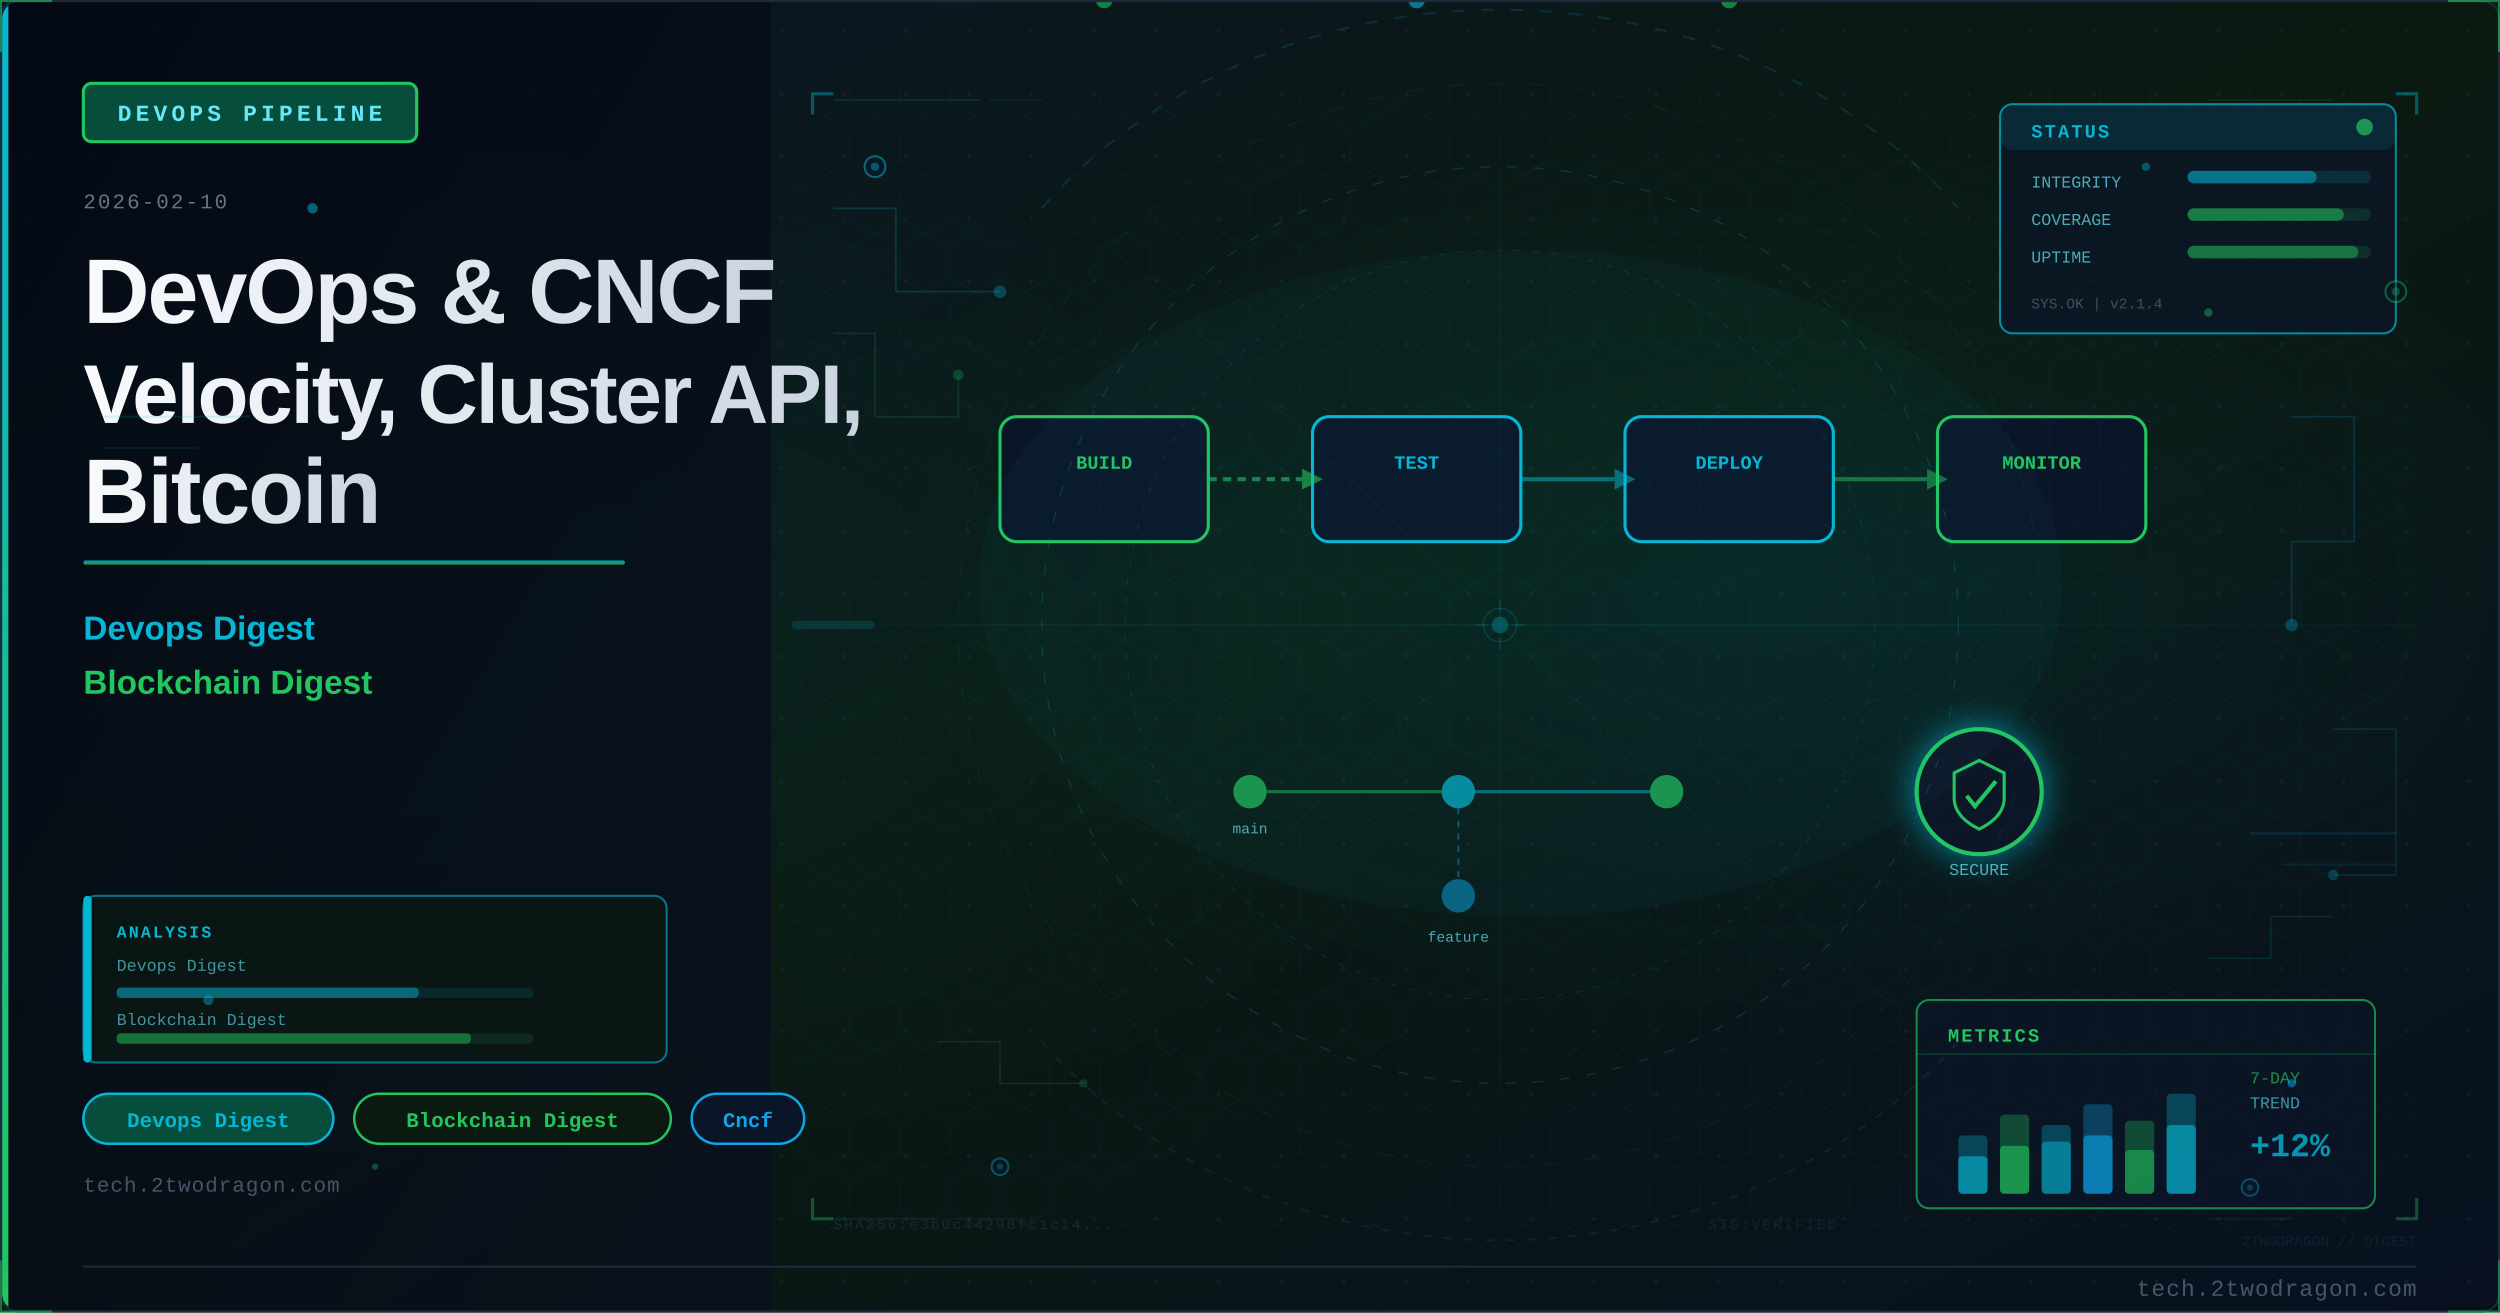
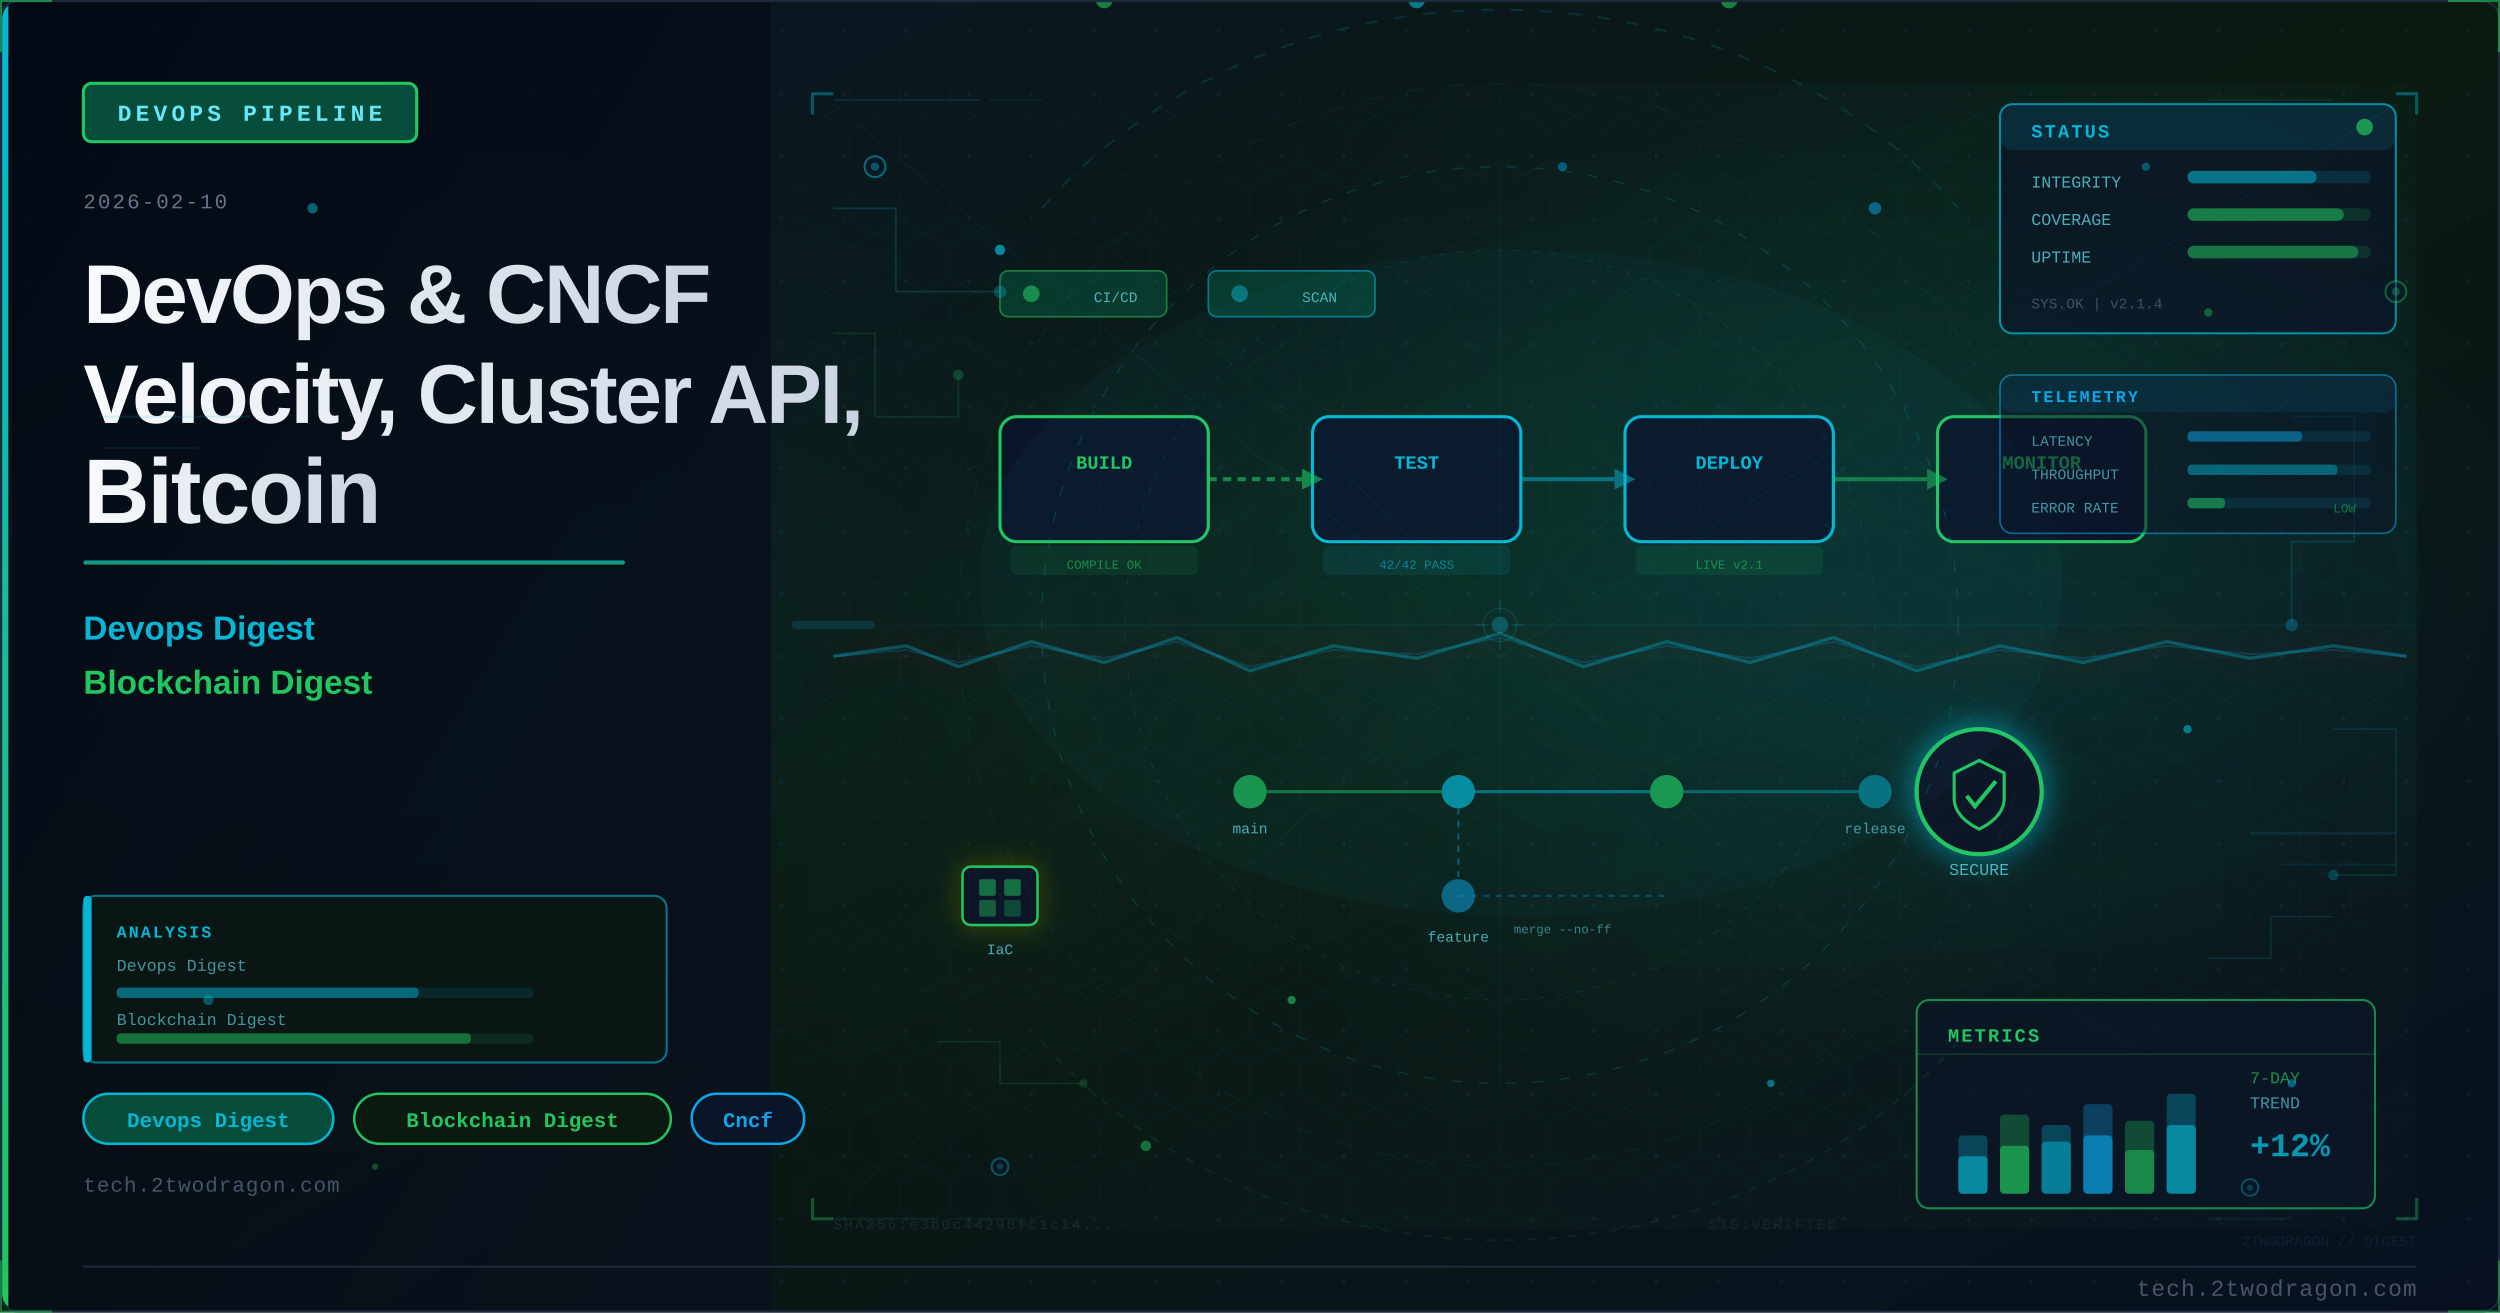
<svg xmlns="http://www.w3.org/2000/svg" viewBox="0 0 1200 630" width="1200" height="630">
  <defs>
    <linearGradient id="ubeeb60bg" x1="0%" y1="0%" x2="100%" y2="100%">
      <stop offset="0%" style="stop-color:#0a1628" />
      <stop offset="50%" style="stop-color:#0a1a10" />
      <stop offset="100%" style="stop-color:#081020" />
    </linearGradient>
    <linearGradient id="ubeeb60accent" x1="0%" y1="0%" x2="0%" y2="100%">
      <stop offset="0%" style="stop-color:#06b6d4" />
      <stop offset="100%" style="stop-color:#22c55e" />
    </linearGradient>
    <linearGradient id="ubeeb60title" x1="0%" y1="0%" x2="100%" y2="0%">
      <stop offset="0%" style="stop-color:#f8fafc" />
      <stop offset="100%" style="stop-color:#cbd5e1" />
    </linearGradient>
    <linearGradient id="ubeeb60panel" x1="0%" y1="0%" x2="100%" y2="100%">
      <stop offset="0%" style="stop-color:#020810;stop-opacity:0.85" />
      <stop offset="100%" style="stop-color:#0a0f1e;stop-opacity:0.75" />
    </linearGradient>
    <radialGradient id="ubeeb60ambientL" cx="20%" cy="50%" r="40%">
      <stop offset="0%" style="stop-color:#06b6d4;stop-opacity:0.06" />
      <stop offset="100%" style="stop-color:#06b6d4;stop-opacity:0" />
    </radialGradient>
    <radialGradient id="ubeeb60ambientR" cx="70%" cy="45%" r="35%">
      <stop offset="0%" style="stop-color:#06b6d4;stop-opacity:0.08" />
      <stop offset="100%" style="stop-color:#06b6d4;stop-opacity:0" />
    </radialGradient>
    <filter id="ubeeb60glow" x="-100%" y="-100%" width="300%" height="300%">
      <feDropShadow dx="0" dy="0" stdDeviation="8" flood-color="#06b6d4" flood-opacity="0.7" />
    </filter>
    <filter id="ubeeb60blur" x="-50%" y="-50%" width="200%" height="200%">
      <feGaussianBlur stdDeviation="12" />
    </filter>
    <filter id="ubeeb60textglow" x="-20%" y="-20%" width="140%" height="140%">
      <feDropShadow dx="0" dy="0" stdDeviation="4" flood-color="#06b6d4" flood-opacity="0.5" />
    </filter>
+     <filter id="ubeeb60fxGlow" x="-50%" y="-50%" width="200%" height="200%">
+       <feGaussianBlur stdDeviation="6" result="b" />
+       <feColorMatrix in="b" type="matrix" values="1.2 0.4 0 0 0 0.5 0.6 0 0 0 0 0 0 0 0 0 0 0 0.85 0" result="g" />
+       <feMerge>
+         <feMergeNode in="g" />
+         <feMergeNode in="SourceGraphic" />
+       </feMerge>
+     </filter>
+     <filter id="ubeeb60fxRed" x="-60%" y="-60%" width="220%" height="220%">
+       <feGaussianBlur stdDeviation="8" result="b" />
+       <feColorMatrix in="b" type="matrix" values="1.3 0 0 0 0.7 0 0 0 0 0 0 0 0 0 0 0 0 0 0.95 0" result="g" />
+       <feMerge>
+         <feMergeNode in="g" />
+         <feMergeNode in="SourceGraphic" />
+       </feMerge>
+     </filter>
+     <radialGradient id="ubeeb60sceneGlow1" cx="75%" cy="30%" r="50%">
+       <stop offset="0%" stop-color="#06b6d4" stop-opacity="0.15" />
+       <stop offset="100%" stop-color="#06b6d4" stop-opacity="0" />
+     </radialGradient>
+     <radialGradient id="ubeeb60sceneGlow2" cx="60%" cy="70%" r="60%">
+       <stop offset="0%" stop-color="#22c55e" stop-opacity="0.10" />
+       <stop offset="100%" stop-color="#22c55e" stop-opacity="0" />
+     </radialGradient>
    <pattern id="ubeeb60dots" x="0" y="0" width="30" height="30" patternUnits="userSpaceOnUse">
      <circle cx="15" cy="15" r="1" fill="#1e293b" opacity="0.7" />
    </pattern>
    <clipPath id="ubeeb60clip">
      <rect x="1" y="1" width="1198" height="628" rx="8" ry="8" />
    </clipPath>
    <style>
-       @keyframes ubeeb60pulse { 0%,100%{opacity:0.4} 50%{opacity:1} }
-       @keyframes ubeeb60glimmer { 0%{opacity:0.3} 50%{opacity:0.7} 100%{opacity:0.3} }
+       @keyframes ubeeb60floatUp { 0%{transform:translateY(0);opacity:0.9} 85%{opacity:0.5} 100%{transform:translateY(-80px);opacity:0} }
+       @keyframes ubeeb60pulse { 0%,100%{opacity:0.5} 50%{opacity:1} }
+       @keyframes ubeeb60crackFx { 0%,100%{stroke-opacity:0.6} 50%{stroke-opacity:1} }
+       @keyframes ubeeb60glimmer { 0%{opacity:0.3} 50%{opacity:0.85} 100%{opacity:0.3} }
      @keyframes ubeeb60dash { to{stroke-dashoffset:-20} }
+       @keyframes ubeeb60rotSpin { from{transform:rotate(0deg)} to{transform:rotate(360deg)} }
+       .ubeeb60fa { animation: ubeeb60floatUp 3.2s ease-in infinite; }
+       .ubeeb60fb { animation: ubeeb60floatUp 3.8s ease-in infinite; animation-delay:0.9s; }
+       .ubeeb60fc { animation: ubeeb60floatUp 2.9s ease-in infinite; animation-delay:1.7s; }
+       .ubeeb60crack { animation: ubeeb60crackFx 1.9s ease-in-out infinite; }
+       .ubeeb60blink { animation: ubeeb60pulse 2.2s ease-in-out infinite; }
    </style>
  </defs>
  <rect width="1200" height="630" fill="url(#ubeeb60bg)" />
  <g clip-path="url(#ubeeb60clip)">
    <rect width="1200" height="630" fill="url(#ubeeb60dots)" opacity="0.6" />
    <rect width="1200" height="630" fill="url(#ubeeb60ambientL)" />
    <rect width="1200" height="630" fill="url(#ubeeb60ambientR)" />
    <rect x="0" y="0" width="370" height="630" fill="url(#ubeeb60panel)" />
    <rect x="0" y="0" width="4" height="630" fill="url(#ubeeb60accent)" />
    <rect x="40" y="40" width="160" height="28" rx="4" fill="#064e3b" stroke="#22c55e" stroke-width="1.5" />
    <text x="120" y="58" font-family="Courier New, monospace" font-size="11" fill="#67e8f9" text-anchor="middle" letter-spacing="2" font-weight="bold">DEVOPS PIPELINE</text>
    <text x="40" y="100" font-family="Courier New, monospace" font-size="10" fill="#64748b" letter-spacing="1">2026-02-10</text>
-     <text x="40" y="155" font-family="Segoe UI, Arial, sans-serif" font-size="44" fill="url(#ubeeb60title)" font-weight="700" letter-spacing="-1">DevOps &amp; CNCF</text>
+     <text x="40" y="155" font-family="Segoe UI, Arial, sans-serif" font-size="40" fill="url(#ubeeb60title)" font-weight="700" letter-spacing="-1">DevOps &amp; CNCF</text>
    <text x="40" y="203" font-family="Segoe UI, Arial, sans-serif" font-size="40" fill="url(#ubeeb60title)" font-weight="700" letter-spacing="-1">Velocity, Cluster API,</text>
    <text x="40" y="251" font-family="Segoe UI, Arial, sans-serif" font-size="44" fill="url(#ubeeb60title)" font-weight="700" letter-spacing="-1">Bitcoin</text>
    <rect x="40" y="269" width="260" height="2" rx="1" fill="url(#ubeeb60accent)" opacity="0.8" />
    <text x="40" y="307" font-family="Segoe UI, Arial, sans-serif" font-size="16" fill="#06b6d4" font-weight="600">Devops Digest</text>
    <text x="40" y="333" font-family="Segoe UI, Arial, sans-serif" font-size="16" fill="#22c55e" font-weight="600">Blockchain Digest</text>
    <rect x="40" y="525" width="120" height="24" rx="12" fill="#064e3b" stroke="#06b6d4" stroke-width="1.2" />
    <text x="100" y="541" font-family="Courier New, monospace" font-size="10" fill="#06b6d4" text-anchor="middle" font-weight="bold">Devops Digest</text>
    <rect x="170" y="525" width="152" height="24" rx="12" fill="#0a1a10" stroke="#22c55e" stroke-width="1.2" />
    <text x="246" y="541" font-family="Courier New, monospace" font-size="10" fill="#22c55e" text-anchor="middle" font-weight="bold">Blockchain Digest</text>
    <rect x="332" y="525" width="54" height="24" rx="12" fill="#0a1628" stroke="#0ea5e9" stroke-width="1.2" />
    <text x="359" y="541" font-family="Courier New, monospace" font-size="10" fill="#0ea5e9" text-anchor="middle" font-weight="bold">Cncf</text>
    <text x="40" y="572" font-family="Courier New, monospace" font-size="10" fill="#475569" letter-spacing="0.5">tech.2twodragon.com</text>
+     <rect x="380" y="40" width="780" height="550" fill="url(#ubeeb60sceneGlow1)" opacity="0.6" />
+     <rect x="380" y="40" width="780" height="550" fill="url(#ubeeb60sceneGlow2)" opacity="0.5" />
    <rect x="480" y="200" width="100" height="60" rx="8" fill="#0a1628" stroke="#22c55e" stroke-width="1.5" />
    <text x="530" y="225" font-family="Courier New, monospace" font-size="9" fill="#22c55e" text-anchor="middle" font-weight="bold">BUILD</text>
    <circle cx="530" y="248" r="4" fill="#22c55e" opacity="0.6" style="animation: ubeeb60pulse 2s ease-in-out infinite" />
    <rect x="630" y="200" width="100" height="60" rx="8" fill="#0a1628" stroke="#06b6d4" stroke-width="1.5" />
    <text x="680" y="225" font-family="Courier New, monospace" font-size="9" fill="#06b6d4" text-anchor="middle" font-weight="bold">TEST</text>
    <circle cx="680" y="248" r="4" fill="#06b6d4" opacity="0.6" />
    <rect x="780" y="200" width="100" height="60" rx="8" fill="#0a1628" stroke="#06b6d4" stroke-width="1.5" />
    <text x="830" y="225" font-family="Courier New, monospace" font-size="9" fill="#06b6d4" text-anchor="middle" font-weight="bold">DEPLOY</text>
    <circle cx="830" y="248" r="4" fill="#22c55e" opacity="0.6" />
    <rect x="930" y="200" width="100" height="60" rx="8" fill="#0a1628" stroke="#22c55e" stroke-width="1.5" />
    <text x="980" y="225" font-family="Courier New, monospace" font-size="9" fill="#22c55e" text-anchor="middle" font-weight="bold">MONITOR</text>
    <line x1="580" y1="230" x2="625" y2="230" stroke="#22c55e" stroke-width="2" opacity="0.6" stroke-dasharray="4 3" style="animation: ubeeb60dash 1.5s linear infinite" />
    <polygon points="625,225 635,230 625,235" fill="#22c55e" opacity="0.6" />
    <line x1="730" y1="230" x2="775" y2="230" stroke="#06b6d4" stroke-width="2" opacity="0.5" />
    <polygon points="775,225 785,230 775,235" fill="#06b6d4" opacity="0.5" />
    <line x1="880" y1="230" x2="925" y2="230" stroke="#22c55e" stroke-width="2" opacity="0.5" />
    <polygon points="925,225 935,230 925,235" fill="#22c55e" opacity="0.5" />
    <circle cx="600" cy="380" r="8" fill="#22c55e" opacity="0.7" />
    <circle cx="700" cy="380" r="8" fill="#06b6d4" opacity="0.7" />
    <circle cx="800" cy="380" r="8" fill="#22c55e" opacity="0.7" />
    <circle cx="700" cy="430" r="8" fill="#0ea5e9" opacity="0.5" />
    <line x1="608" y1="380" x2="692" y2="380" stroke="#22c55e" stroke-width="1.5" opacity="0.5" />
    <line x1="708" y1="380" x2="792" y2="380" stroke="#06b6d4" stroke-width="1.5" opacity="0.5" />
    <line x1="700" y1="388" x2="700" y2="422" stroke="#0ea5e9" stroke-width="1" opacity="0.4" stroke-dasharray="3 3" />
    <text x="600" y="400" font-family="Courier New, monospace" font-size="7" fill="#67e8f9" text-anchor="middle" opacity="0.7">main</text>
    <text x="700" y="452" font-family="Courier New, monospace" font-size="7" fill="#67e8f9" text-anchor="middle" opacity="0.7">feature</text>
    <g filter="url(#ubeeb60glow)" transform="translate(950,380)">
      <circle cx="0" cy="0" r="30" fill="#0a1628" stroke="#22c55e" stroke-width="2" />
      <path d="M0,-15 L12,-9 L12,3 Q12,12 0,18 Q-12,12 -12,3 L-12,-9 Z" fill="none" stroke="#22c55e" stroke-width="1.5" />
      <polyline points="-6,2 -2,7 8,-5" fill="none" stroke="#22c55e" stroke-width="2" />
    </g>
    <text x="950" y="420" font-family="Courier New, monospace" font-size="8" fill="#67e8f9" text-anchor="middle" opacity="0.7">SECURE</text>
+     <rect x="485" y="262" width="90" height="14" rx="3" fill="#22c55e" opacity="0.1" />
+     <text x="530" y="273" font-family="Courier New, monospace" font-size="6" fill="#22c55e" text-anchor="middle" opacity="0.6">COMPILE OK</text>
+     <rect x="635" y="262" width="90" height="14" rx="3" fill="#06b6d4" opacity="0.1" />
+     <text x="680" y="273" font-family="Courier New, monospace" font-size="6" fill="#06b6d4" text-anchor="middle" opacity="0.6">42/42 PASS</text>
+     <rect x="785" y="262" width="90" height="14" rx="3" fill="#22c55e" opacity="0.1" />
+     <text x="830" y="273" font-family="Courier New, monospace" font-size="6" fill="#22c55e" text-anchor="middle" opacity="0.6">LIVE v2.1</text>
+     <rect x="480" y="130" width="80" height="22" rx="4" fill="#064e3b" stroke="#22c55e" stroke-width="0.8" opacity="0.6" />
+     <circle cx="495" cy="141" r="4" fill="#22c55e" opacity="0.6" />
+     <text x="525" y="145" font-family="Courier New, monospace" font-size="7" fill="#67e8f9" opacity="0.7">CI/CD</text>
+     <rect x="580" y="130" width="80" height="22" rx="4" fill="#064e3b" stroke="#06b6d4" stroke-width="0.8" opacity="0.6" />
+     <circle cx="595" cy="141" r="4" fill="#06b6d4" opacity="0.5" class="ubeeb60blink" />
+     <text x="625" y="145" font-family="Courier New, monospace" font-size="7" fill="#67e8f9" opacity="0.7">SCAN</text>
+     <g transform="translate(480,430)" filter="url(#ubeeb60fxGlow)">
+       <rect x="-18" y="-14" width="36" height="28" rx="4" fill="#0a1628" stroke="#22c55e" stroke-width="1.2" />
+       <rect x="-10" y="-8" width="8" height="8" rx="1" fill="#22c55e" opacity="0.5" />
+       <rect x="2" y="-8" width="8" height="8" rx="1" fill="#22c55e" opacity="0.5" />
+       <rect x="-10" y="2" width="8" height="8" rx="1" fill="#22c55e" opacity="0.4" />
+       <rect x="2" y="2" width="8" height="8" rx="1" fill="#22c55e" opacity="0.3" />
+     </g>
+     <text x="480" y="458" font-family="Courier New, monospace" font-size="7" fill="#67e8f9" text-anchor="middle" opacity="0.7">IaC</text>
+     <circle cx="900" cy="380" r="8" fill="#06b6d4" opacity="0.5" />
+     <line x1="808" y1="380" x2="892" y2="380" stroke="#06b6d4" stroke-width="1.5" opacity="0.4" />
+     <text x="900" y="400" font-family="Courier New, monospace" font-size="7" fill="#67e8f9" text-anchor="middle" opacity="0.6">release</text>
+     <line x1="700" y1="430" x2="800" y2="430" stroke="#0ea5e9" stroke-width="1" opacity="0.3" stroke-dasharray="3 3" />
+     <text x="750" y="448" font-family="Courier New, monospace" font-size="6" fill="#67e8f9" text-anchor="middle" opacity="0.5">merge --no-ff</text>
    <ellipse cx="730" cy="280" rx="260" ry="160" fill="#06b6d4" opacity="0.035" />
    <defs>
      <pattern id="ubeeb60hex" x="0" y="0" width="24" height="28" patternUnits="userSpaceOnUse">
        <polygon points="12,0 24,7 24,21 12,28 0,21 0,7" fill="none" stroke="#06b6d4" stroke-width="0.4" opacity="0.15" />
      </pattern>
    </defs>
    <rect x="380" y="40" width="780" height="550" fill="url(#ubeeb60hex)" opacity="0.35" />
    <circle cx="720" cy="300" r="220" fill="none" stroke="#06b6d4" stroke-width="0.6" stroke-dasharray="5 8" opacity="0.2" />
    <circle cx="720" cy="300" r="180" fill="none" stroke="#0ea5e9" stroke-width="0.5" stroke-dasharray="3 6" opacity="0.15" />
    <circle cx="720" cy="300" r="260" fill="none" stroke="#22c55e" stroke-width="0.4" stroke-dasharray="8 12" opacity="0.1" />
    <line x1="720" y1="80" x2="720" y2="520" stroke="#06b6d4" stroke-width="0.3" opacity="0.1" />
    <line x1="460" y1="300" x2="980" y2="300" stroke="#06b6d4" stroke-width="0.3" opacity="0.1" />
    <line x1="535" y1="120" x2="905" y2="480" stroke="#22c55e" stroke-width="0.3" opacity="0.08" />
    <line x1="905" y1="120" x2="535" y2="480" stroke="#22c55e" stroke-width="0.3" opacity="0.08" />
    <rect x="960" y="50" width="190" height="110" rx="6" fill="#0a1628" stroke="#06b6d4" stroke-width="1" opacity="0.7" />
    <rect x="960" y="50" width="190" height="22" rx="6" fill="#06b6d4" opacity="0.12" />
    <text x="975" y="66" font-family="Courier New, monospace" font-size="9" fill="#06b6d4" font-weight="bold" letter-spacing="1">STATUS</text>
    <circle cx="1135" cy="61" r="4" fill="#22c55e" opacity="0.7" style="animation: ubeeb60pulse 2s ease-in-out infinite" />
    <text x="975" y="90" font-family="Courier New, monospace" font-size="8" fill="#67e8f9" opacity="0.7">INTEGRITY</text>
    <rect x="1050" y="82" width="88" height="6" rx="3" fill="#06b6d4" opacity="0.15" />
    <rect x="1050" y="82" width="62" height="6" rx="3" fill="#06b6d4" opacity="0.5" />
    <text x="975" y="108" font-family="Courier New, monospace" font-size="8" fill="#67e8f9" opacity="0.7">COVERAGE</text>
    <rect x="1050" y="100" width="88" height="6" rx="3" fill="#22c55e" opacity="0.15" />
    <rect x="1050" y="100" width="75" height="6" rx="3" fill="#22c55e" opacity="0.5" />
    <text x="975" y="126" font-family="Courier New, monospace" font-size="8" fill="#67e8f9" opacity="0.7">UPTIME</text>
    <rect x="1050" y="118" width="88" height="6" rx="3" fill="#22c55e" opacity="0.15" />
    <rect x="1050" y="118" width="82" height="6" rx="3" fill="#22c55e" opacity="0.45" />
    <text x="975" y="148" font-family="Courier New, monospace" font-size="7" fill="#64748b" opacity="0.6">SYS.OK | v2.1.4</text>
    <rect x="920" y="480" width="220" height="100" rx="6" fill="#0a1628" stroke="#22c55e" stroke-width="1" opacity="0.65" />
    <text x="935" y="500" font-family="Courier New, monospace" font-size="9" fill="#22c55e" font-weight="bold" letter-spacing="1">METRICS</text>
    <line x1="920" y1="506" x2="1140" y2="506" stroke="#22c55e" stroke-width="0.5" opacity="0.3" />
    <rect x="940" y="545" width="14" height="28" rx="2" fill="#06b6d4" opacity="0.3" />
    <rect x="940" y="555" width="14" height="18" rx="2" fill="#06b6d4" opacity="0.6" />
    <rect x="960" y="535" width="14" height="38" rx="2" fill="#22c55e" opacity="0.3" />
    <rect x="960" y="550" width="14" height="23" rx="2" fill="#22c55e" opacity="0.6" />
    <rect x="980" y="540" width="14" height="33" rx="2" fill="#06b6d4" opacity="0.3" />
    <rect x="980" y="548" width="14" height="25" rx="2" fill="#06b6d4" opacity="0.5" />
    <rect x="1000" y="530" width="14" height="43" rx="2" fill="#0ea5e9" opacity="0.3" />
    <rect x="1000" y="545" width="14" height="28" rx="2" fill="#0ea5e9" opacity="0.6" />
    <rect x="1020" y="538" width="14" height="35" rx="2" fill="#22c55e" opacity="0.3" />
    <rect x="1020" y="552" width="14" height="21" rx="2" fill="#22c55e" opacity="0.5" />
    <rect x="1040" y="525" width="14" height="48" rx="2" fill="#06b6d4" opacity="0.3" />
    <rect x="1040" y="540" width="14" height="33" rx="2" fill="#06b6d4" opacity="0.6" style="animation: ubeeb60glimmer 3s ease-in-out infinite" />
    <text x="1080" y="520" font-family="Courier New, monospace" font-size="8" fill="#22c55e" opacity="0.7">7-DAY</text>
    <text x="1080" y="532" font-family="Courier New, monospace" font-size="8" fill="#67e8f9" opacity="0.6">TREND</text>
    <text x="1080" y="555" font-family="Courier New, monospace" font-size="16" fill="#06b6d4" font-weight="bold" opacity="0.8">+12%</text>
    <polyline points="400,100 430,100 430,140 480,140" fill="none" stroke="#06b6d4" stroke-width="0.8" opacity="0.2" />
    <circle cx="480" cy="140" r="3" fill="#06b6d4" opacity="0.3" />
    <polyline points="400,160 420,160 420,200 460,200 460,180" fill="none" stroke="#22c55e" stroke-width="0.8" opacity="0.15" />
    <circle cx="460" cy="180" r="2.5" fill="#22c55e" opacity="0.25" />
    <polyline points="1100,200 1130,200 1130,260 1100,260 1100,300" fill="none" stroke="#0ea5e9" stroke-width="0.8" opacity="0.18" />
    <circle cx="1100" cy="300" r="3" fill="#0ea5e9" opacity="0.3" />
    <polyline points="1120,350 1150,350 1150,420 1120,420" fill="none" stroke="#06b6d4" stroke-width="0.8" opacity="0.15" />
    <circle cx="1120" cy="420" r="2.5" fill="#06b6d4" opacity="0.25" />
    <polyline points="450,500 480,500 480,520 520,520" fill="none" stroke="#22c55e" stroke-width="0.7" opacity="0.15" />
    <circle cx="520" cy="520" r="2" fill="#22c55e" opacity="0.2" />
    <polyline points="1060,460 1090,460 1090,440 1120,440" fill="none" stroke="#06b6d4" stroke-width="0.7" opacity="0.15" />
    <rect x="40" y="430" width="280" height="80" rx="6" fill="#0a1a10" stroke="#06b6d4" stroke-width="1" opacity="0.6" />
    <rect x="40" y="430" width="4" height="80" rx="2" fill="#06b6d4" />
    <text x="56" y="450" font-family="Courier New, monospace" font-size="8" fill="#06b6d4" font-weight="bold" letter-spacing="1">ANALYSIS</text>
    <text x="56" y="466" font-family="Courier New, monospace" font-size="8" fill="#67e8f9" opacity="0.6">Devops Digest</text>
    <rect x="56" y="474" width="200" height="5" rx="2" fill="#06b6d4" opacity="0.12" />
    <rect x="56" y="474" width="145" height="5" rx="2" fill="#06b6d4" opacity="0.45" />
    <text x="56" y="492" font-family="Courier New, monospace" font-size="8" fill="#67e8f9" opacity="0.6">Blockchain Digest</text>
    <rect x="56" y="496" width="200" height="5" rx="2" fill="#22c55e" opacity="0.12" />
    <rect x="56" y="496" width="170" height="5" rx="2" fill="#22c55e" opacity="0.45" />
    <circle cx="420" cy="80" r="5" fill="#0a1628" stroke="#06b6d4" stroke-width="1" opacity="0.5" />
    <circle cx="420" cy="80" r="2" fill="#06b6d4" opacity="0.4" />
    <circle cx="1150" cy="140" r="5" fill="#0a1628" stroke="#22c55e" stroke-width="1" opacity="0.4" />
    <circle cx="1150" cy="140" r="2" fill="#22c55e" opacity="0.3" />
    <circle cx="480" cy="560" r="4" fill="#0a1628" stroke="#0ea5e9" stroke-width="1" opacity="0.4" />
    <circle cx="480" cy="560" r="1.5" fill="#0ea5e9" opacity="0.3" />
    <circle cx="1080" cy="570" r="4" fill="#0a1628" stroke="#06b6d4" stroke-width="1" opacity="0.35" />
    <circle cx="1080" cy="570" r="1.5" fill="#06b6d4" opacity="0.25" />
    <text x="400" y="590" font-family="Courier New, monospace" font-size="7" fill="#334155" opacity="0.4" letter-spacing="1">SHA256:e3b0c44298fc1c14...</text>
    <text x="820" y="590" font-family="Courier New, monospace" font-size="7" fill="#334155" opacity="0.3" letter-spacing="1">SIG:VERIFIED</text>
    <line x1="380" y1="300" x2="1160" y2="300" stroke="#06b6d4" stroke-width="0.5" opacity="0.06" />
    <rect x="380" y="298" width="40" height="4" rx="2" fill="#06b6d4" opacity="0.15">
      <animate attributeName="x" values="380;1120;380" dur="8s" repeatCount="indefinite" />
      <animate attributeName="opacity" values="0.15;0.3;0.15" dur="8s" repeatCount="indefinite" />
    </rect>
    <path d="M 500 100 A 280 250 0 0 1 940 100" fill="none" stroke="#06b6d4" stroke-width="1" stroke-dasharray="6 8" opacity="0.15" style="animation: ubeeb60dash 4s linear infinite" />
    <path d="M 940 500 A 280 250 0 0 1 500 500" fill="none" stroke="#22c55e" stroke-width="0.8" stroke-dasharray="4 6" opacity="0.12" style="animation: ubeeb60dash 5s linear infinite" />
    <polyline points="390,55 390,45 400,45" fill="none" stroke="#06b6d4" stroke-width="1.5" opacity="0.4" />
    <polyline points="1150,45 1160,45 1160,55" fill="none" stroke="#06b6d4" stroke-width="1.5" opacity="0.4" />
    <polyline points="390,575 390,585 400,585" fill="none" stroke="#22c55e" stroke-width="1.5" opacity="0.35" />
    <polyline points="1150,585 1160,585 1160,575" fill="none" stroke="#22c55e" stroke-width="1.5" opacity="0.35" />
    <circle cx="720" cy="300" r="8" fill="none" stroke="#06b6d4" stroke-width="0.6" opacity="0.2" />
    <line x1="720" y1="288" x2="720" y2="294" stroke="#06b6d4" stroke-width="0.6" opacity="0.2" />
    <line x1="720" y1="306" x2="720" y2="312" stroke="#06b6d4" stroke-width="0.6" opacity="0.2" />
    <line x1="708" y1="300" x2="714" y2="300" stroke="#06b6d4" stroke-width="0.6" opacity="0.2" />
    <line x1="726" y1="300" x2="732" y2="300" stroke="#06b6d4" stroke-width="0.6" opacity="0.2" />
    <line x1="400" y1="48" x2="470" y2="48" stroke="#06b6d4" stroke-width="0.8" opacity="0.15" />
    <line x1="475" y1="48" x2="500" y2="48" stroke="#06b6d4" stroke-width="0.8" opacity="0.1" />
    <line x1="400" y1="585" x2="450" y2="585" stroke="#22c55e" stroke-width="0.8" opacity="0.12" />
    <line x1="455" y1="585" x2="490" y2="585" stroke="#22c55e" stroke-width="0.8" opacity="0.08" />
    <line x1="1060" y1="48" x2="1120" y2="48" stroke="#06b6d4" stroke-width="0.8" opacity="0.12" />
    <line x1="1060" y1="585" x2="1100" y2="585" stroke="#22c55e" stroke-width="0.8" opacity="0.1" />
    <circle cx="720" cy="300" r="4" fill="#06b6d4" opacity="0.3">
      <animate attributeName="r" values="4;8;4" dur="3s" repeatCount="indefinite" />
      <animate attributeName="opacity" values="0.3;0.1;0.3" dur="3s" repeatCount="indefinite" />
    </circle>
+     <line x1="720" y1="315" x2="400" y2="50" stroke="#06b6d4" stroke-width="0.4" opacity="0.08" />
+     <line x1="720" y1="315" x2="1150" y2="50" stroke="#06b6d4" stroke-width="0.4" opacity="0.08" />
+     <line x1="720" y1="315" x2="400" y2="580" stroke="#22c55e" stroke-width="0.4" opacity="0.06" />
+     <line x1="720" y1="315" x2="1150" y2="580" stroke="#22c55e" stroke-width="0.4" opacity="0.06" />
+     <line x1="720" y1="315" x2="400" y2="315" stroke="#06b6d4" stroke-width="0.3" opacity="0.07" />
+     <line x1="720" y1="315" x2="1150" y2="315" stroke="#06b6d4" stroke-width="0.3" opacity="0.07" />
+     <line x1="720" y1="315" x2="500" y2="50" stroke="#0ea5e9" stroke-width="0.3" opacity="0.06" />
+     <line x1="720" y1="315" x2="940" y2="580" stroke="#0ea5e9" stroke-width="0.3" opacity="0.06" />
+     <polyline points="400,315 435,310 460,320 495,308 530,318 565,306 600,322 640,310 680,316 720,304 760,320 800,308 840,318 880,306 920,322 960,310 1000,318 1040,308 1080,316 1120,310 1155,315" fill="none" stroke="#06b6d4" stroke-width="1.5" opacity="0.35" filter="url(#ubeeb60fxRed)" class="ubeeb60crack" />
+     <polyline points="400,315 435,312 460,318 495,310 530,316 565,308 600,320 640,312 680,314 720,306 760,318 800,310 840,316 880,308 920,320 960,312 1000,316 1040,310 1080,314 1120,312 1155,315" fill="none" stroke="#0ea5e9" stroke-width="0.8" opacity="0.2" />
+     <circle cx="480" cy="120" r="2.5" fill="#06b6d4" opacity="0.7" class="ubeeb60fa" />
+     <circle cx="620" cy="480" r="2" fill="#22c55e" opacity="0.6" class="ubeeb60fb" />
+     <circle cx="900" cy="100" r="3" fill="#0ea5e9" opacity="0.5" class="ubeeb60fc" />
+     <circle cx="1050" cy="350" r="2" fill="#06b6d4" opacity="0.6" class="ubeeb60fa" />
+     <circle cx="550" cy="550" r="2.5" fill="#22c55e" opacity="0.5" class="ubeeb60fb" />
+     <circle cx="850" cy="520" r="1.8" fill="#06b6d4" opacity="0.55" class="ubeeb60fc" />
+     <circle cx="750" cy="80" r="2.2" fill="#0ea5e9" opacity="0.45" class="ubeeb60fa" />
+     <rect x="960" y="180" width="190" height="76" rx="6" fill="#0a1628" stroke="#0ea5e9" stroke-width="0.8" opacity="0.55" />
+     <rect x="960" y="180" width="190" height="18" rx="6" fill="#0ea5e9" opacity="0.10" />
+     <text x="975" y="193" font-family="Courier New, monospace" font-size="8" fill="#0ea5e9" font-weight="bold" letter-spacing="1">TELEMETRY</text>
+     <text x="975" y="214" font-family="Courier New, monospace" font-size="7" fill="#67e8f9" opacity="0.6">LATENCY</text>
+     <rect x="1050" y="207" width="88" height="5" rx="2" fill="#0ea5e9" opacity="0.12" />
+     <rect x="1050" y="207" width="55" height="5" rx="2" fill="#0ea5e9" opacity="0.45" />
+     <text x="975" y="230" font-family="Courier New, monospace" font-size="7" fill="#67e8f9" opacity="0.6">THROUGHPUT</text>
+     <rect x="1050" y="223" width="88" height="5" rx="2" fill="#06b6d4" opacity="0.12" />
+     <rect x="1050" y="223" width="72" height="5" rx="2" fill="#06b6d4" opacity="0.4" />
+     <text x="975" y="246" font-family="Courier New, monospace" font-size="7" fill="#67e8f9" opacity="0.6">ERROR RATE</text>
+     <rect x="1050" y="239" width="88" height="5" rx="2" fill="#06b6d4" opacity="0.12" />
+     <rect x="1050" y="239" width="18" height="5" rx="2" fill="#22c55e" opacity="0.5" />
+     <text x="1120" y="246" font-family="Courier New, monospace" font-size="6" fill="#22c55e" opacity="0.5">LOW</text>
    <text x="1160" y="598" font-family="Courier New, monospace" font-size="7" fill="#1e293b" text-anchor="end" opacity="0.5">2TWODRAGON // DIGEST</text>
    <circle cx="150" cy="100" r="2.5" fill="#06b6d4" opacity="0.5">
      <animate attributeName="opacity" values="0.5;0.15;0.5" dur="3.0s" repeatCount="indefinite" />
    </circle>
    <circle cx="1060" cy="150" r="2.0" fill="#22c55e" opacity="0.4">
      <animate attributeName="opacity" values="0.4;0.12;0.4" dur="2.8s" repeatCount="indefinite" />
    </circle>
    <circle cx="100" cy="480" r="2.5" fill="#06b6d4" opacity="0.4">
      <animate attributeName="opacity" values="0.4;0.12;0.4" dur="3.5s" repeatCount="indefinite" />
    </circle>
    <circle cx="1100" cy="520" r="2.0" fill="#0ea5e9" opacity="0.5">
      <animate attributeName="opacity" values="0.5;0.15;0.5" dur="4.0s" repeatCount="indefinite" />
    </circle>
    <circle cx="180" cy="560" r="1.5" fill="#22c55e" opacity="0.35">
      <animate attributeName="opacity" values="0.35;0.10;0.35" dur="3.2s" repeatCount="indefinite" />
    </circle>
    <circle cx="1030" cy="80" r="2.0" fill="#06b6d4" opacity="0.4">
      <animate attributeName="opacity" values="0.4;0.12;0.4" dur="2.5s" repeatCount="indefinite" />
    </circle>
    <line x1="50" y1="200" x2="120" y2="200" stroke="#06b6d4" stroke-width="1" opacity="0.15" />
    <line x1="50" y1="215" x2="95" y2="215" stroke="#06b6d4" stroke-width="1" opacity="0.1" />
    <line x1="1080" y1="400" x2="1150" y2="400" stroke="#0ea5e9" stroke-width="1" opacity="0.15" />
    <line x1="1095" y1="415" x2="1150" y2="415" stroke="#0ea5e9" stroke-width="1" opacity="0.1" />
    <rect width="1200" height="2" x="0" y="0" fill="#06b6d4" opacity="0">
      <animate attributeName="y" values="-2;632" dur="6s" repeatCount="indefinite" />
      <animate attributeName="opacity" values="0;0.03;0.03;0" dur="6s" repeatCount="indefinite" keyTimes="0;0.1;0.9;1" />
    </rect>
  </g>
  <line x1="40" y1="608" x2="1160" y2="608" stroke="#1e293b" stroke-width="1" />
  <text x="1160" y="622" font-family="Courier New, monospace" font-size="11" fill="#475569" text-anchor="end" letter-spacing="0.5">tech.2twodragon.com</text>
  <rect x="0.5" y="0.5" width="1199" height="629" rx="8" ry="8" fill="none" stroke="#1e293b" stroke-width="1" />
  <polyline points="0,25 0,0 25,0" fill="none" stroke="#22c55e" stroke-width="2" opacity="0.6" />
  <polyline points="1175,0 1200,0 1200,25" fill="none" stroke="#22c55e" stroke-width="2" opacity="0.6" />
  <polyline points="0,605 0,630 25,630" fill="none" stroke="#22c55e" stroke-width="2" opacity="0.5" />
  <polyline points="1175,630 1200,630 1200,605" fill="none" stroke="#22c55e" stroke-width="2" opacity="0.5" />
</svg>
